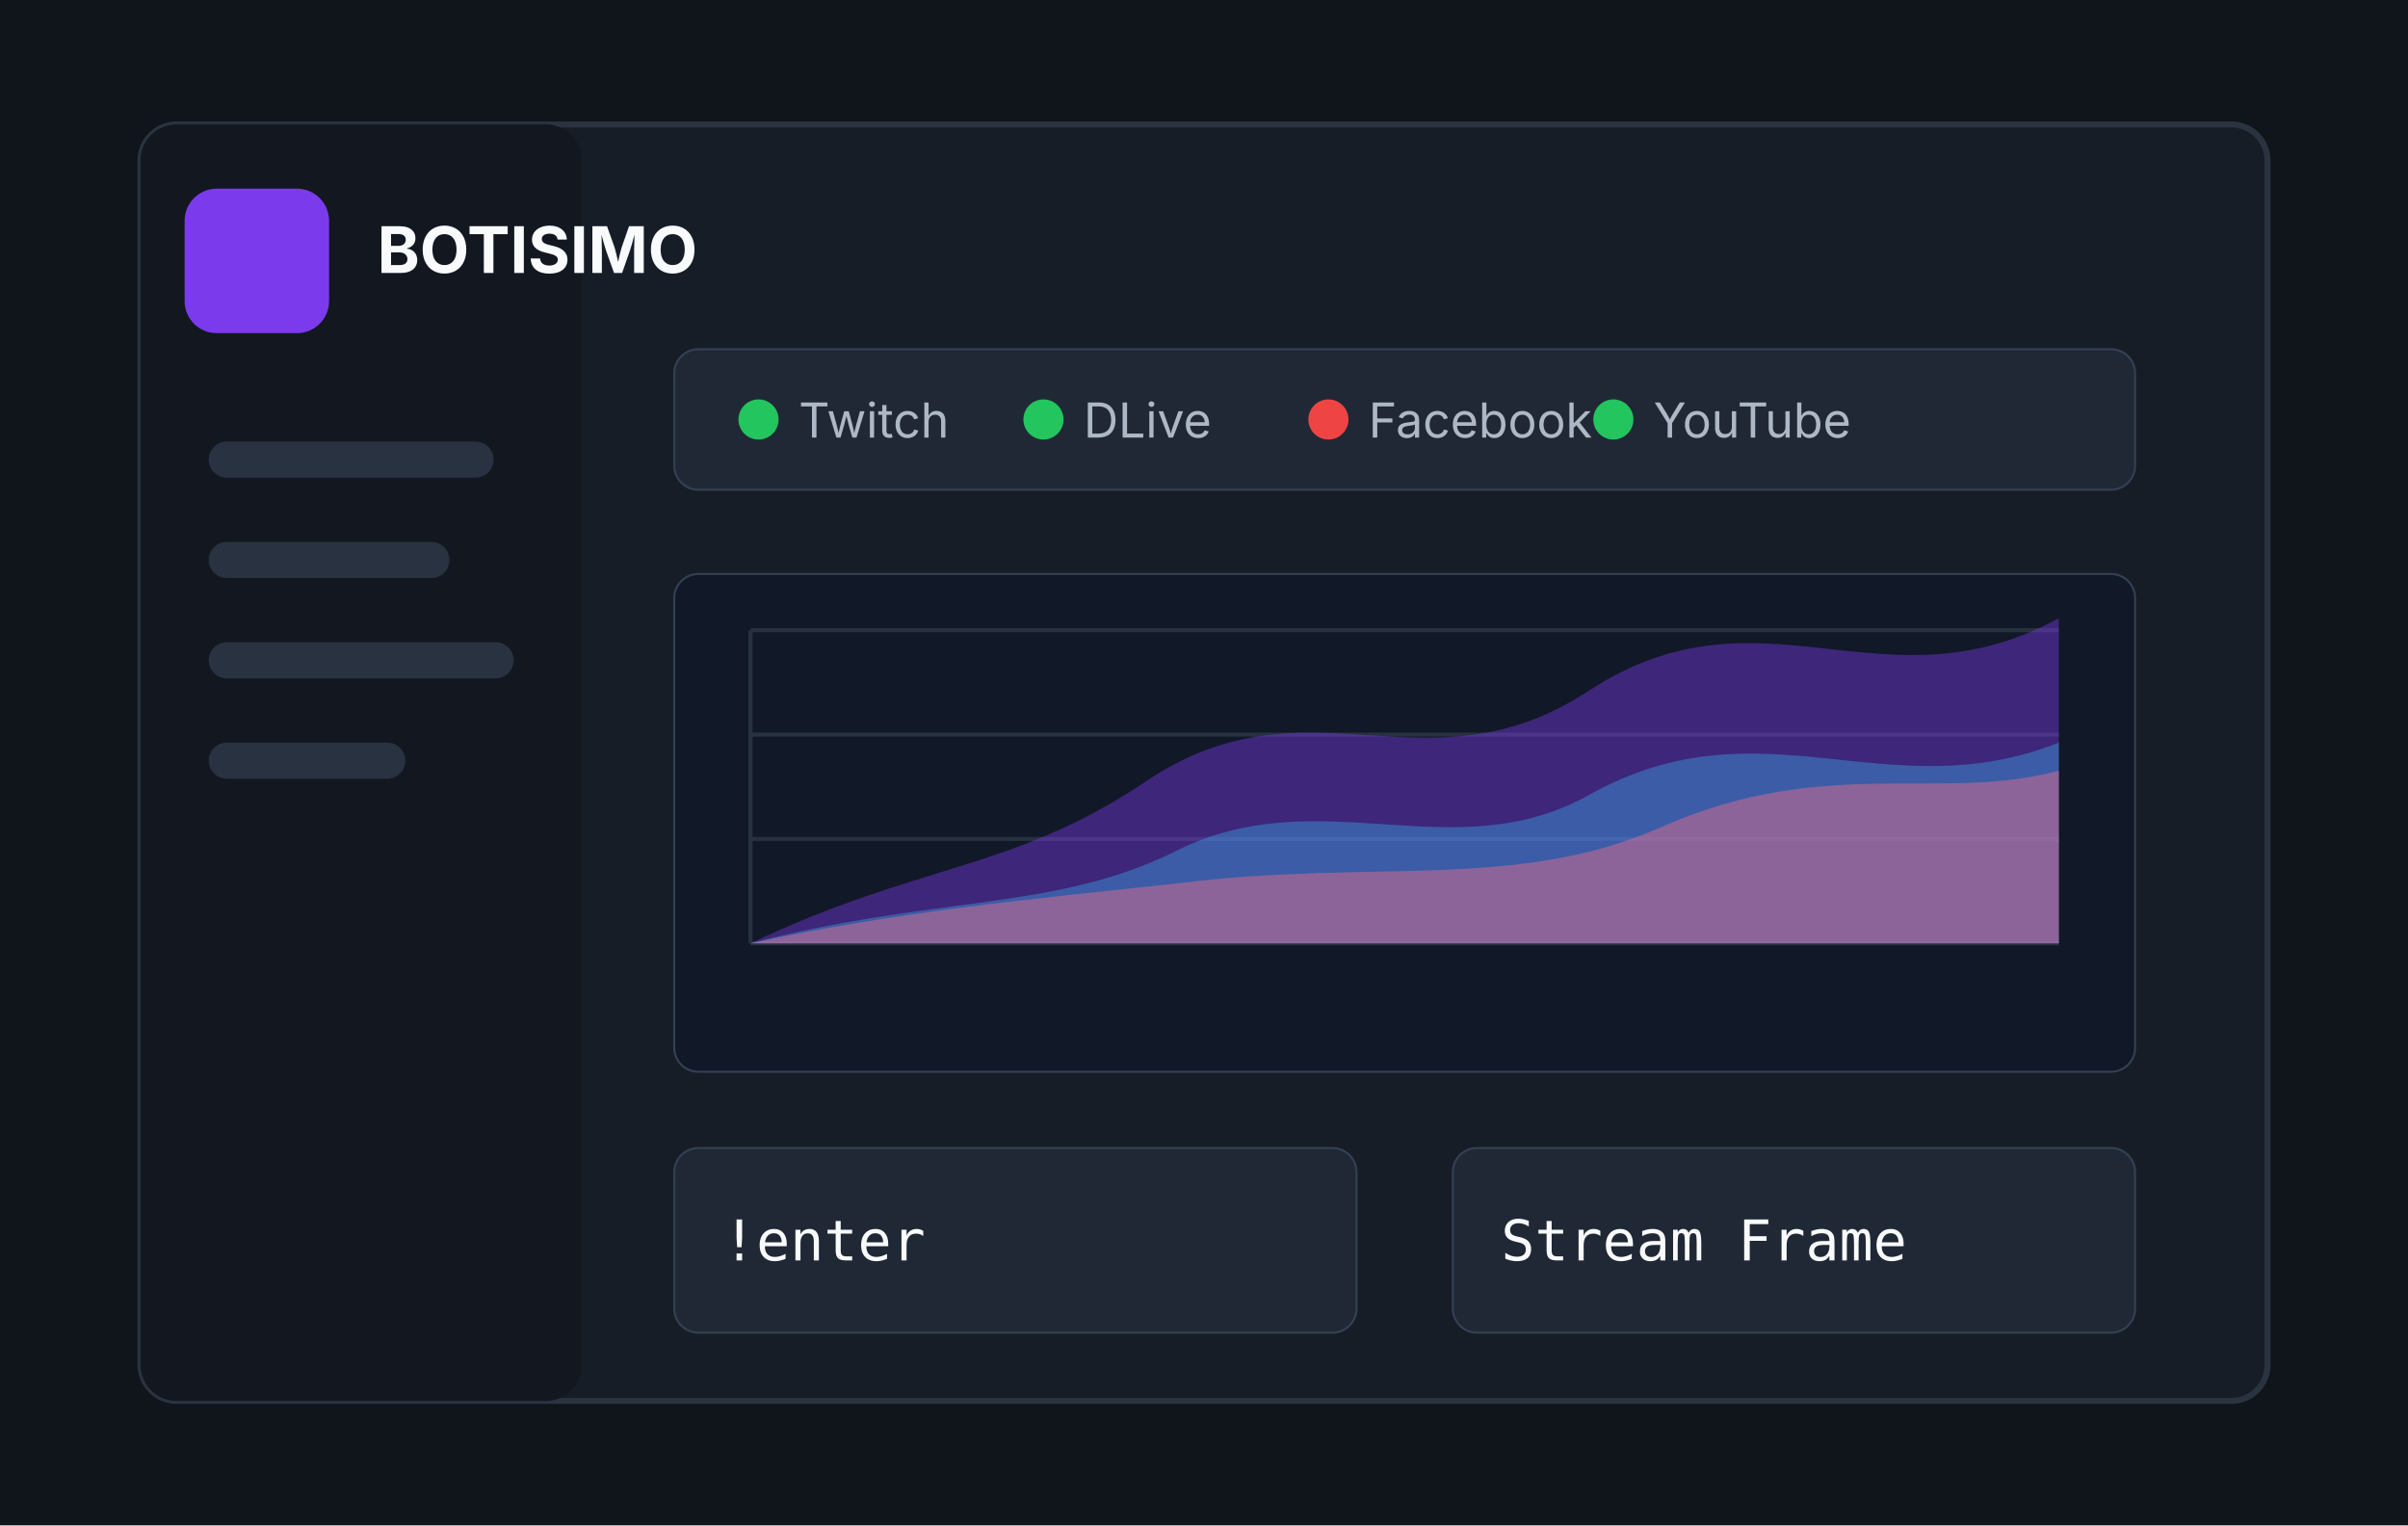
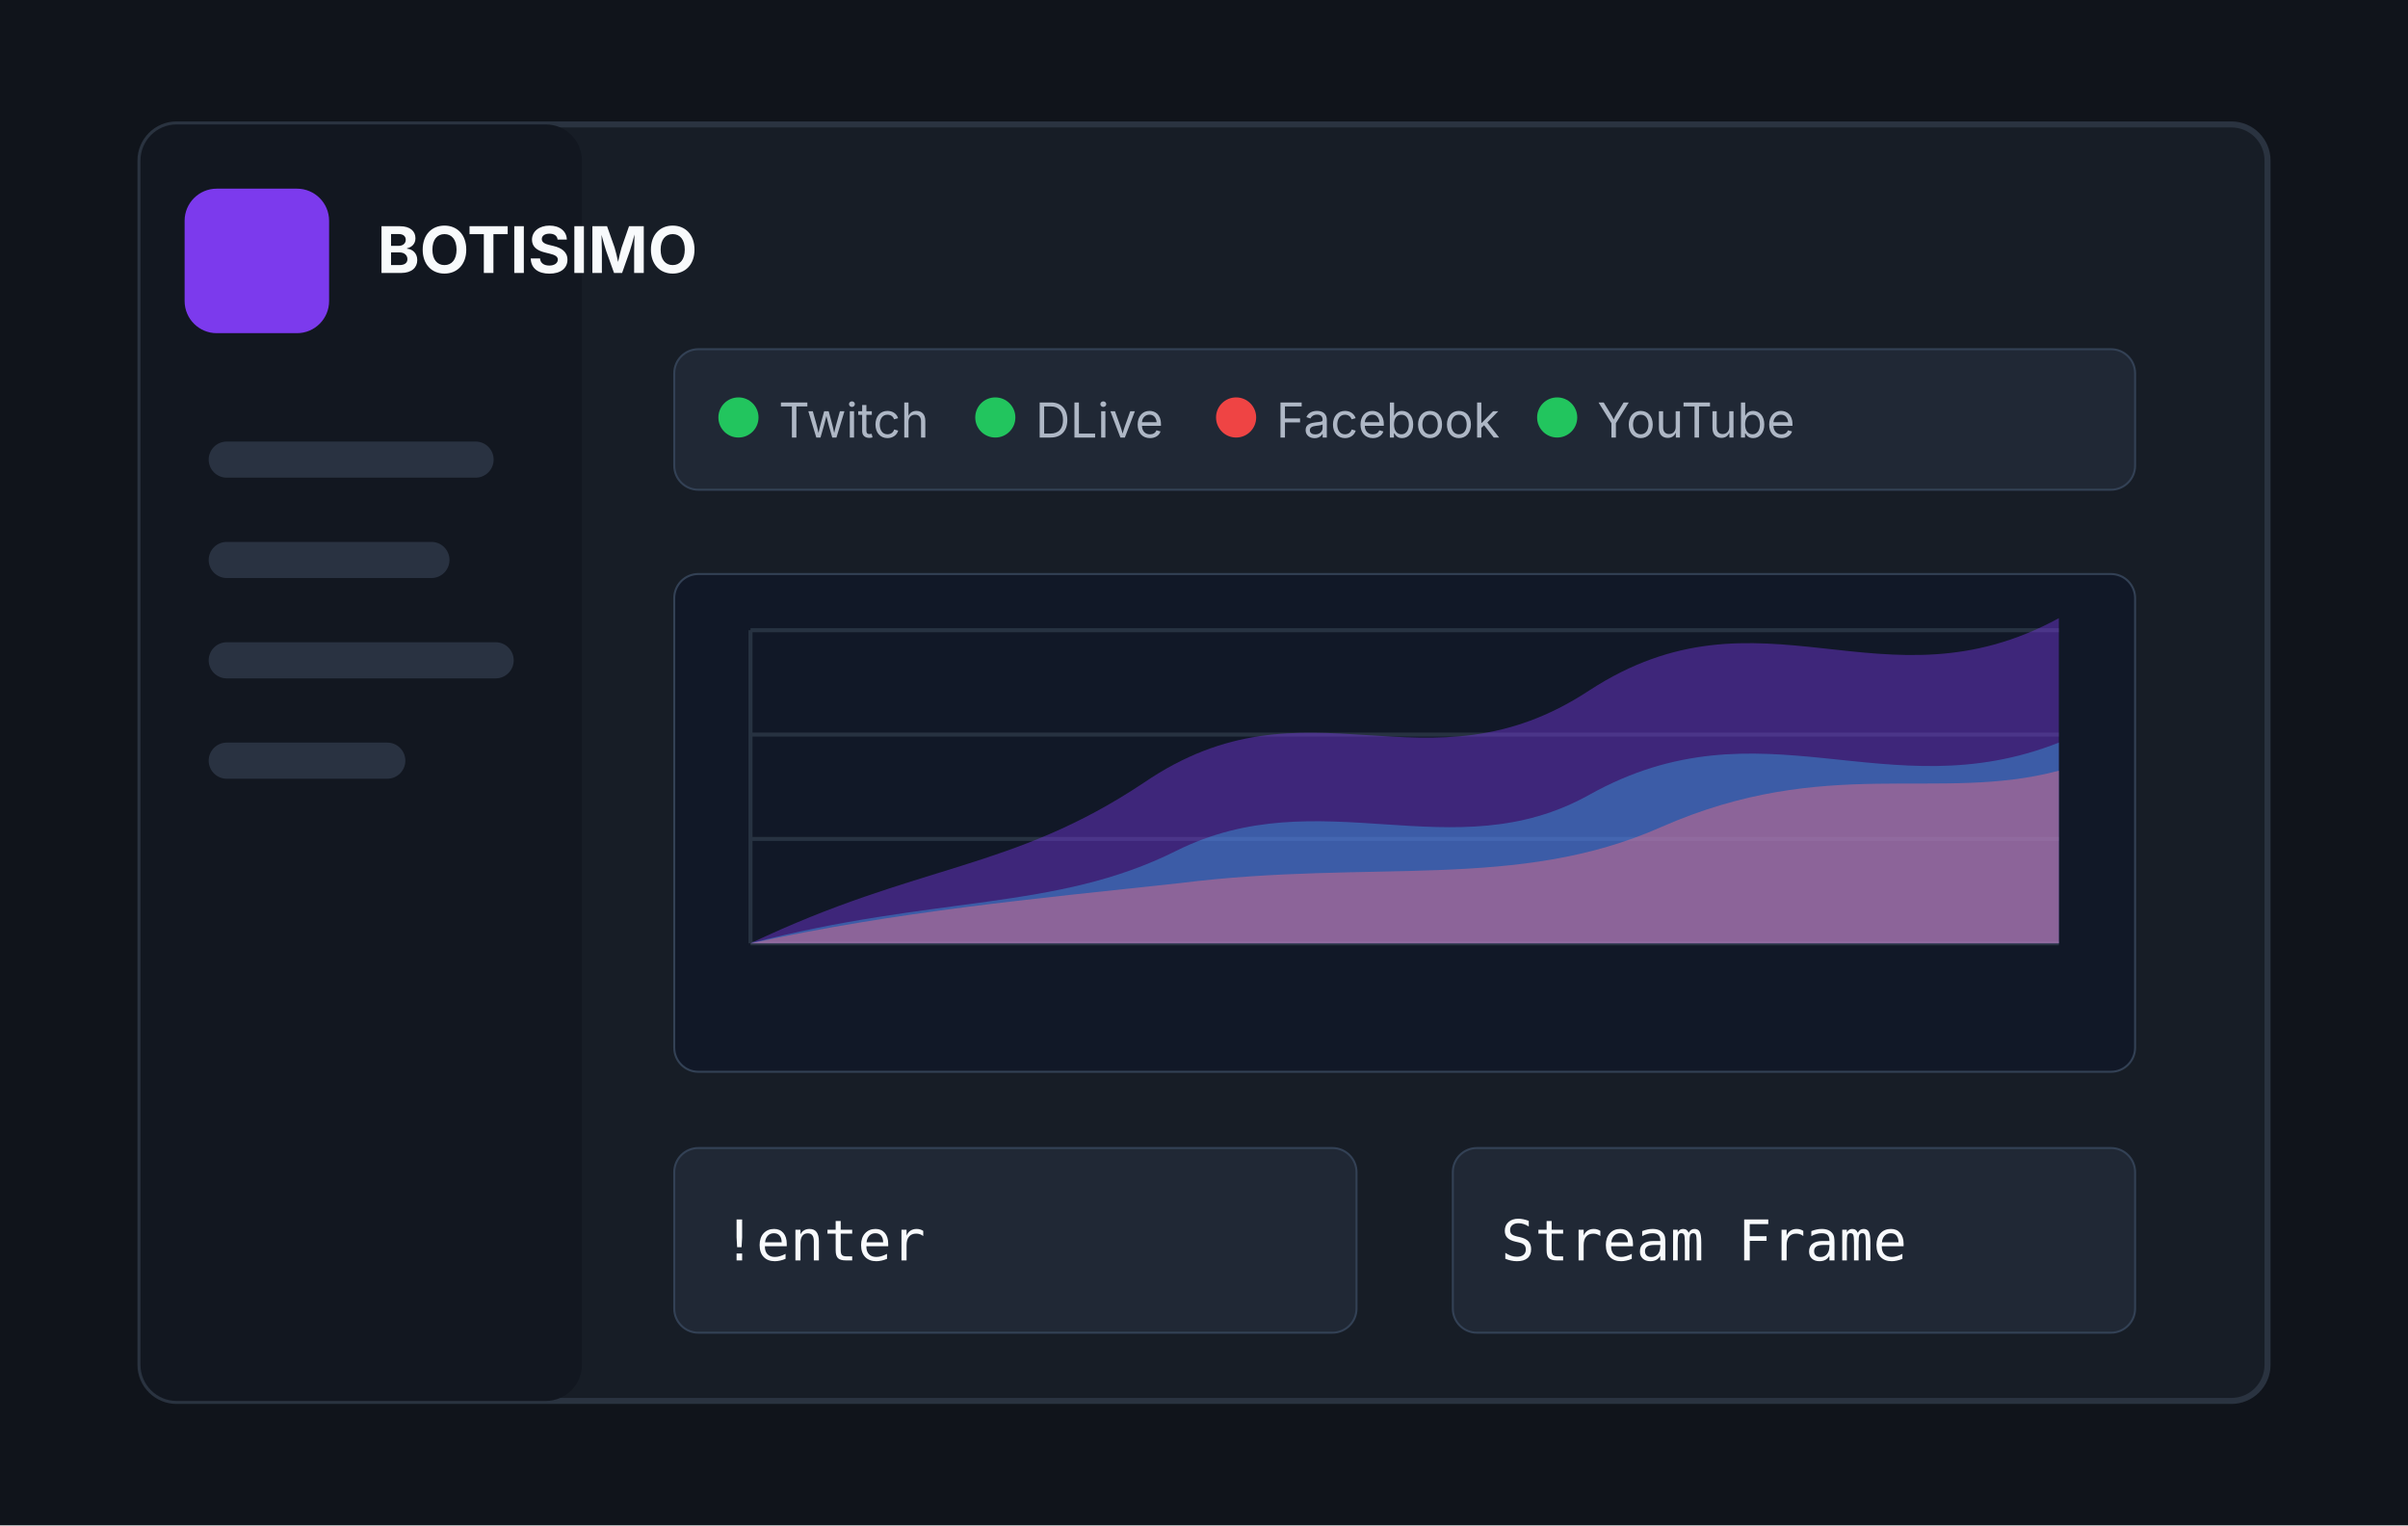
<svg xmlns="http://www.w3.org/2000/svg" viewBox="0 0 1200 760" role="img" aria-labelledby="title desc">
  <rect width="1200" height="760" fill="#10141b" />
  <rect x="70" y="62" width="1060" height="636" rx="18" fill="#171d26" stroke="#2a3340" stroke-width="3" />
  <rect x="70" y="62" width="220" height="636" rx="18" fill="#121720" />
  <rect x="92" y="94" width="72" height="72" rx="16" fill="#7c3aed" />
  <text x="188" y="136" fill="#f8fafc" font-family="Inter, Arial, sans-serif" font-size="32" font-weight="700">BOTISIMO</text>
  <g fill="#293241">
    <rect x="104" y="220" width="142" height="18" rx="9" />
    <rect x="104" y="270" width="120" height="18" rx="9" />
    <rect x="104" y="320" width="152" height="18" rx="9" />
    <rect x="104" y="370" width="98" height="18" rx="9" />
  </g>
-   <g transform="translate(336 118)">
-     <rect x="0" y="56" width="728" height="70" rx="12" fill="#202835" stroke="#334155" />
-     <circle cx="42" cy="91" r="10" fill="#22c55e" />
-     <circle cx="184" cy="91" r="10" fill="#22c55e" />
-     <circle cx="326" cy="91" r="10" fill="#ef4444" />
-     <circle cx="468" cy="91" r="10" fill="#22c55e" />
-     <g fill="#aeb7c5" font-family="Inter, Arial, sans-serif" font-size="24">
-       <text x="62" y="100">Twitch</text>
-       <text x="204" y="100">DLive</text>
-       <text x="346" y="100">Facebook</text>
-       <text x="488" y="100">YouTube</text>
+   <g transform="translate(336 118)" font-family="Inter, Arial, sans-serif" font-size="24" fill="#aeb7c5">
+     <g data-name="streams" transform="translate(0 56)">
+       <rect width="728" height="70" rx="12" fill="#202835" stroke="#334155" />
+       <g class="stream" transform="translate(32 34)">
+         <circle r="10" fill="#22c55e" />
+         <text x="20" y="10">Twitch</text>
+       </g>
+       <g class="stream" transform="translate(160 34)">
+         <circle r="10" fill="#22c55e" />
+         <text x="20" y="10">DLive</text>
+       </g>
+       <g class="stream" transform="translate(280 34)">
+         <circle r="10" fill="#ef4444" />
+         <text x="20" y="10">Facebook</text>
+       </g>
+       <g class="stream" transform="translate(440 34)">
+         <circle r="10" fill="#22c55e" />
+         <text x="20" y="10">YouTube</text>
+       </g>
    </g>
    <rect x="0" y="168" width="728" height="248" rx="12" fill="#111827" stroke="#334155" />
    <g stroke="#273241" stroke-width="2">
      <path d="M38 352H690M38 300H690M38 248H690M38 196H690" />
      <path d="M38 196V352" />
    </g>
    <path d="M38 352C122 312 168 316 234 272C316 216 374 280 456 226C542 170 602 238 690 190V352Z" fill="#7c3aed" opacity=".42" />
    <path d="M38 352C130 328 190 336 250 306C322 270 388 316 456 278C542 230 604 286 690 252V352Z" fill="#38bdf8" opacity=".36" />
    <path d="M38 352C112 336 178 330 252 322C348 310 420 326 492 294C574 258 630 282 690 266V352Z" fill="#fb7185" opacity=".42" />
    <rect x="0" y="454" width="340" height="92" rx="12" fill="#202835" stroke="#334155" />
    <rect x="388" y="454" width="340" height="92" rx="12" fill="#202835" stroke="#334155" />
    <text x="24" y="510" fill="#f8fafc" font-family="SFMono-Regular, Consolas, monospace" font-size="28">!enter</text>
-     <text x="412" y="510" fill="#f8fafc" font-family="SFMono-Regular, Consolas, monospace" font-size="28">Stream Frame</text>
+     <text x="412" y="510" fill="#f8fafc" font-family="SFMono-Regular, Consolas, monospace" font-size="28">Stream
+       Frame</text>
  </g>
</svg>
